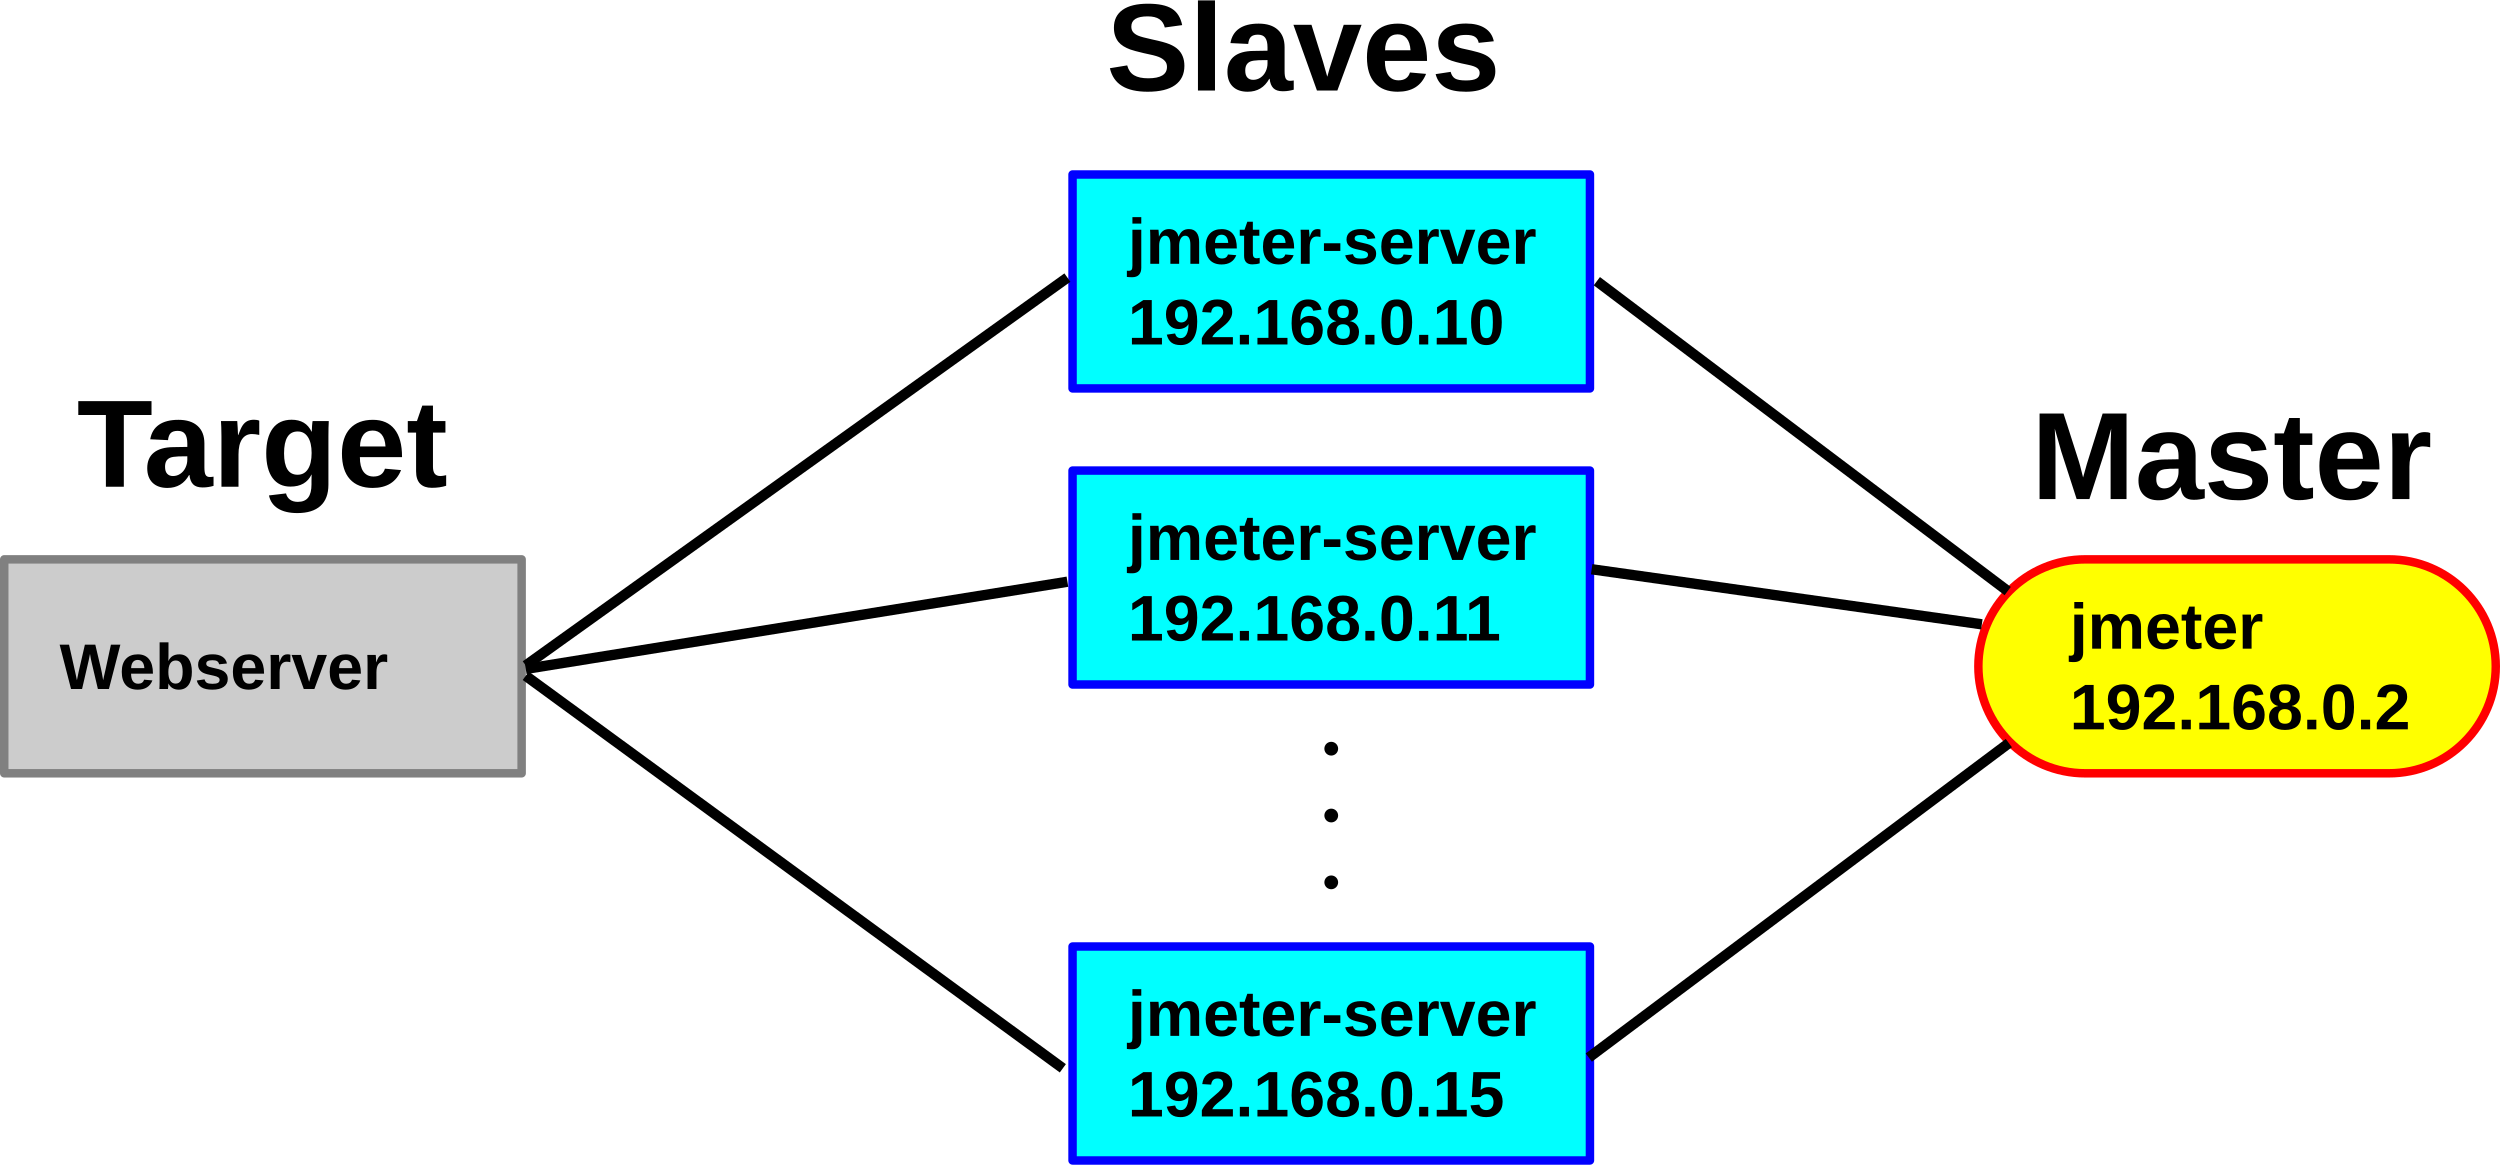
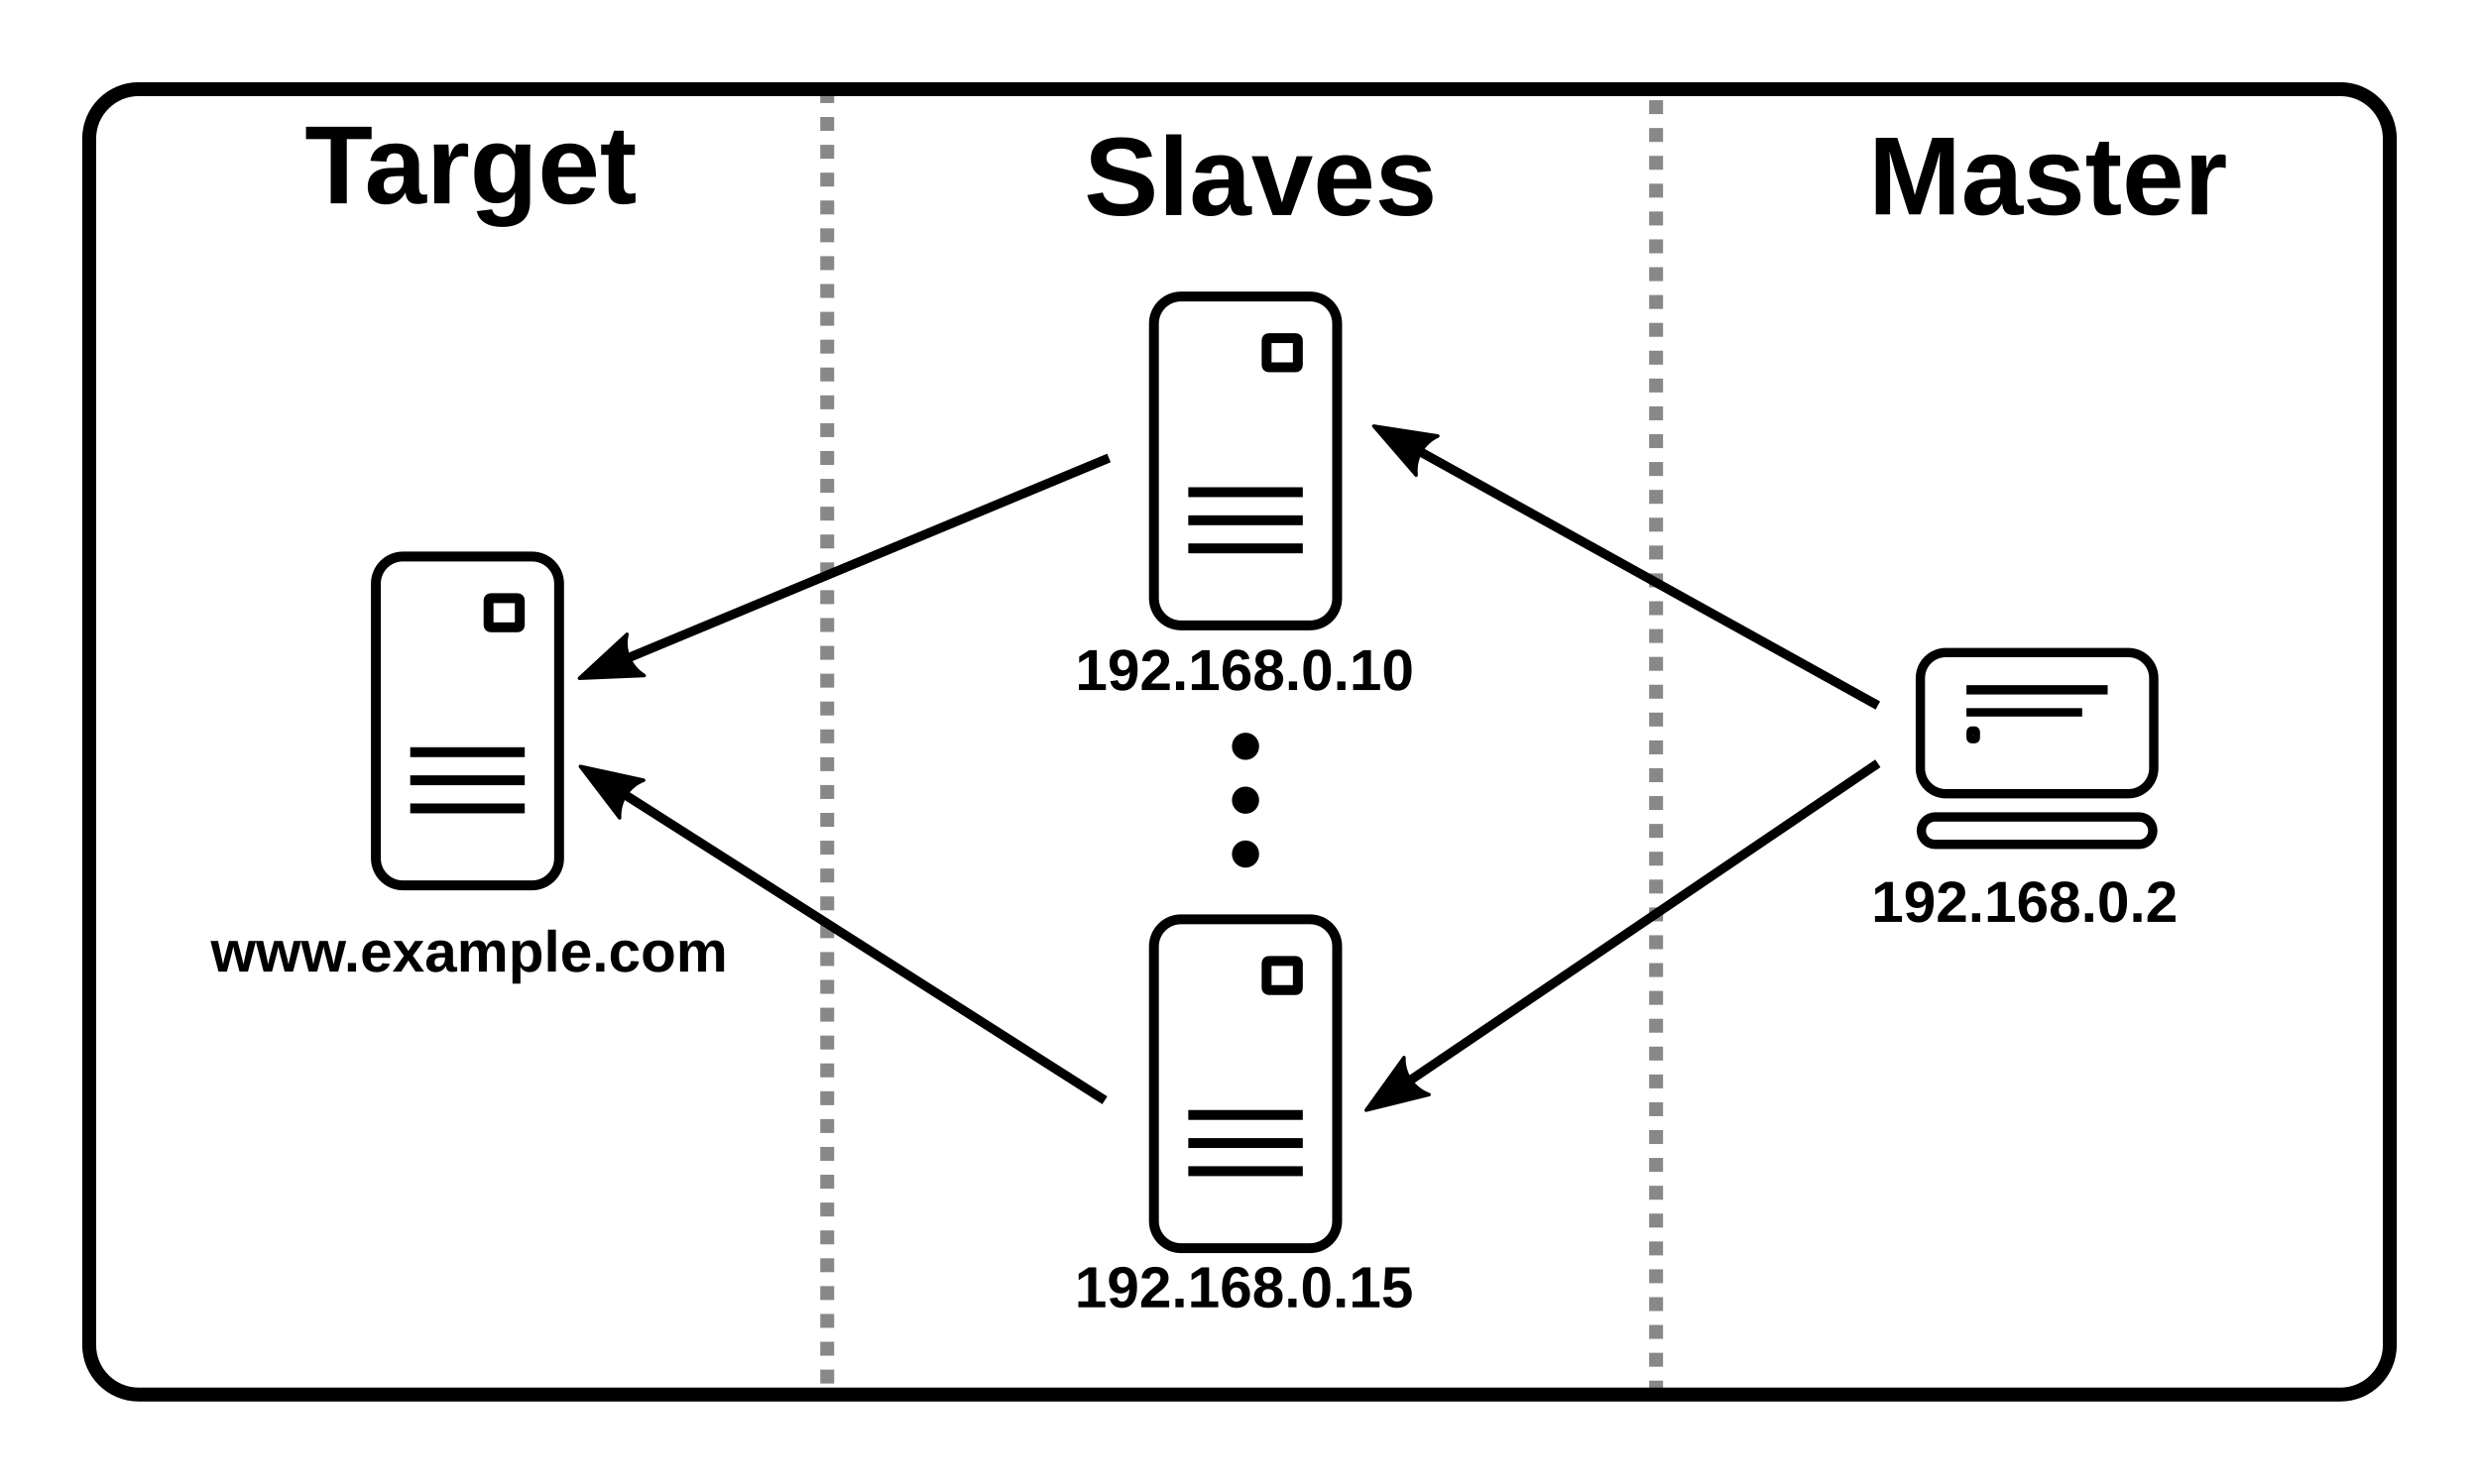
- <svg xmlns="http://www.w3.org/2000/svg" width="272.363mm" height="126.889mm" viewBox="0 0 965.066 449.607" id="svg2" version="1.1">
-   <defs id="defs4" />
-   <g id="layer1" transform="translate(300.9947,224.8588)">
-     <g transform="translate(374,75.29076)" id="g4144-5">
-       <rect y="-84.222" x="88.706" height="82.587" width="199.73" id="rect3336-62" style="opacity:1;fill:#ffff00;fill-opacity:1;stroke:#ff0000;stroke-width:3.27;stroke-linecap:round;stroke-linejoin:round;stroke-miterlimit:4;stroke-dasharray:none;stroke-opacity:1" ry="41.294" />
-       <text id="text4138-9" y="-49.736" x="123.989" style="font-style:normal;font-variant:normal;font-weight:bold;font-stretch:normal;font-size:24.895px;line-height:125%;font-family:Arial;-inkscape-font-specification:'Sans Bold';letter-spacing:0px;word-spacing:0px;fill:#000000;fill-opacity:1;stroke:none;stroke-width:1px;stroke-linecap:butt;stroke-linejoin:miter;stroke-opacity:1" xml:space="preserve">
-         <tspan y="-49.736" x="123.989" id="tspan4140-1">jmeter</tspan>
-         <tspan id="tspan4142-2" y="-18.617" x="123.989">192.168.0.2</tspan>
+ <svg xmlns="http://www.w3.org/2000/svg" width="301.522mm" height="180.515mm" viewBox="0 0 1068.386 639.621" id="svg2" version="1.1">
+   <defs id="defs4">
+     <marker style="overflow:visible" id="marker4770" refX="0" refY="0" orient="auto">
+       <path transform="scale(-0.6,-0.6)" d="M 8.719,4.034 -2.207,0.016 8.719,-4.002 c -1.745,2.372 -1.735,5.617 -6e-7,8.035 z" style="fill:#000000;fill-opacity:1;fill-rule:evenodd;stroke:#000000;stroke-width:0.625;stroke-linejoin:round;stroke-opacity:1" id="path4772" />
+     </marker>
+     <marker orient="auto" refY="0" refX="0" id="Arrow2Mend" style="overflow:visible">
+       <path id="path4457" style="fill:#000000;fill-opacity:1;fill-rule:evenodd;stroke:#000000;stroke-width:0.625;stroke-linejoin:round;stroke-opacity:1" d="M 8.719,4.034 -2.207,0.016 8.719,-4.002 c -1.745,2.372 -1.735,5.617 -6e-7,8.035 z" transform="scale(-0.6,-0.6)" />
+     </marker>
+     <marker orient="auto" refY="0" refX="0" id="Arrow2Lend" style="overflow:visible">
+       <path id="path4451" style="fill:#000000;fill-opacity:1;fill-rule:evenodd;stroke:#000000;stroke-width:0.625;stroke-linejoin:round;stroke-opacity:1" d="M 8.719,4.034 -2.207,0.016 8.719,-4.002 c -1.745,2.372 -1.735,5.617 -6e-7,8.035 z" transform="matrix(-1.1,0,0,-1.1,-1.1,0)" />
+     </marker>
+     <marker orient="auto" refY="0" refX="0" id="Arrow2Lstart" style="overflow:visible">
+       <path id="path4448" style="fill:#000000;fill-opacity:1;fill-rule:evenodd;stroke:#000000;stroke-width:0.625;stroke-linejoin:round;stroke-opacity:1" d="M 8.719,4.034 -2.207,0.016 8.719,-4.002 c -1.745,2.372 -1.735,5.617 -6e-7,8.035 z" transform="matrix(1.1,0,0,1.1,1.1,0)" />
+     </marker>
+     <marker style="overflow:visible" id="marker4770-5" refX="0" refY="0" orient="auto">
+       <path transform="scale(-0.6,-0.6)" d="M 8.719,4.034 -2.207,0.016 8.719,-4.002 c -1.745,2.372 -1.735,5.617 -6e-7,8.035 z" style="fill:#000000;fill-opacity:1;fill-rule:evenodd;stroke:#000000;stroke-width:0.625;stroke-linejoin:round;stroke-opacity:1" id="path4772-9" />
+     </marker>
+     <marker style="overflow:visible" id="marker4770-2" refX="0" refY="0" orient="auto">
+       <path transform="scale(-0.6,-0.6)" d="M 8.719,4.034 -2.207,0.016 8.719,-4.002 c -1.745,2.372 -1.735,5.617 -6e-7,8.035 z" style="fill:#000000;fill-opacity:1;fill-rule:evenodd;stroke:#000000;stroke-width:0.625;stroke-linejoin:round;stroke-opacity:1" id="path4772-8" />
+     </marker>
+   </defs>
+   <g id="layer1" transform="translate(65.2309,-67.07251)">
+     <g id="g7067">
+       <path id="path4239" d="m 291.282,105.506 0,562.754" style="fill:none;fill-rule:evenodd;stroke:#888888;stroke-width:6;stroke-linecap:butt;stroke-linejoin:miter;stroke-miterlimit:4;stroke-dasharray:6, 6;stroke-dashoffset:0;stroke-opacity:1" />
+       <path id="path4243" d="m 648.507,668.26 0,-562.754" style="fill:none;fill-rule:evenodd;stroke:#888888;stroke-width:6;stroke-linecap:butt;stroke-linejoin:miter;stroke-miterlimit:4;stroke-dasharray:6, 6;stroke-dashoffset:0;stroke-opacity:1" />
+       <g transform="matrix(0.7102946,0,0,0.7102946,52.79403,182.2227)" id="g4215">
+         <rect style="opacity:1;fill:none;fill-opacity:1;stroke:#000000;stroke-width:6;stroke-linecap:round;stroke-linejoin:round;stroke-miterlimit:4;stroke-dasharray:none;stroke-opacity:1" id="rect4136" width="111.167" height="199.595" x="61.9" y="175.659" ry="16.422" />
+         <g id="g4170">
+           <g transform="translate(-1.894898,0)" id="g4161">
+             <path style="fill:none;fill-rule:evenodd;stroke:#000000;stroke-width:6;stroke-linecap:butt;stroke-linejoin:miter;stroke-opacity:1" d="m 84.639,294.405 69.479,0" id="path4138" />
+             <path style="fill:none;fill-rule:evenodd;stroke:#000000;stroke-width:6;stroke-linecap:butt;stroke-linejoin:miter;stroke-opacity:1" d="m 84.639,311.459 69.479,0" id="path4138-3" />
+             <path style="fill:none;fill-rule:evenodd;stroke:#000000;stroke-width:6;stroke-linecap:butt;stroke-linejoin:miter;stroke-opacity:1" d="m 84.639,328.513 69.479,0" id="path4138-6" />
+           </g>
+           <rect ry="1.263" y="200.924" x="130.274" height="17.686" width="18.949" id="rect4168" style="opacity:1;fill:none;fill-opacity:1;stroke:#000000;stroke-width:6;stroke-linecap:round;stroke-linejoin:round;stroke-miterlimit:4;stroke-dasharray:none;stroke-opacity:1" />
+         </g>
+       </g>
+       <g transform="matrix(0.6691356,0,0,0.6691356,512.1878,225.7809)" id="g4229">
+         <rect style="opacity:1;fill:none;fill-opacity:1;stroke:#000000;stroke-width:6;stroke-linecap:round;stroke-linejoin:round;stroke-miterlimit:4;stroke-dasharray:none;stroke-opacity:1" id="rect4177" width="150.328" height="90.955" x="373.925" y="183.238" ry="16.422" />
+         <rect style="opacity:1;fill:none;fill-opacity:1;stroke:#000000;stroke-width:6;stroke-linecap:round;stroke-linejoin:round;stroke-miterlimit:4;stroke-dasharray:none;stroke-opacity:1" id="rect4179" width="149.065" height="17.686" x="374.557" y="289.142" ry="8.843" />
+         <g id="g4224" transform="translate(9.947954,0)">
+           <path id="path4181" d="m 393.664,207.24 90.955,0" style="fill:none;fill-rule:evenodd;stroke:#000000;stroke-width:6;stroke-linecap:butt;stroke-linejoin:miter;stroke-opacity:1" />
+           <path id="path4181-7" d="m 393.664,221.748 74.532,0" style="fill:none;fill-rule:evenodd;stroke:#000000;stroke-width:5.431;stroke-linecap:butt;stroke-linejoin:miter;stroke-opacity:1" />
+           <rect ry="0.478" y="233.769" x="396.664" height="4.976" width="2.743" id="rect4213" style="opacity:1;fill:none;fill-opacity:1;stroke:#000000;stroke-width:6;stroke-linecap:round;stroke-linejoin:round;stroke-miterlimit:4;stroke-dasharray:none;stroke-opacity:1" />
+         </g>
+       </g>
+       <rect ry="21.348" y="105.506" x="-26.798" height="562.754" width="991.52" id="rect4237" style="opacity:1;fill:none;fill-opacity:1;stroke:#000000;stroke-width:6;stroke-linecap:round;stroke-linejoin:round;stroke-miterlimit:4;stroke-dasharray:none;stroke-opacity:1" />
+       <g transform="matrix(0.7102946,0,0,0.7102946,388.1153,70.13183)" id="g4215-3">
+         <rect style="opacity:1;fill:none;fill-opacity:1;stroke:#000000;stroke-width:6;stroke-linecap:round;stroke-linejoin:round;stroke-miterlimit:4;stroke-dasharray:none;stroke-opacity:1" id="rect4136-5" width="111.167" height="199.595" x="61.9" y="175.659" ry="16.422" />
+         <g id="g4170-6">
+           <g transform="translate(-1.894898,0)" id="g4161-2">
+             <path style="fill:none;fill-rule:evenodd;stroke:#000000;stroke-width:6;stroke-linecap:butt;stroke-linejoin:miter;stroke-opacity:1" d="m 84.639,294.405 69.479,0" id="path4138-9" />
+             <path style="fill:none;fill-rule:evenodd;stroke:#000000;stroke-width:6;stroke-linecap:butt;stroke-linejoin:miter;stroke-opacity:1" d="m 84.639,311.459 69.479,0" id="path4138-3-1" />
+             <path style="fill:none;fill-rule:evenodd;stroke:#000000;stroke-width:6;stroke-linecap:butt;stroke-linejoin:miter;stroke-opacity:1" d="m 84.639,328.513 69.479,0" id="path4138-6-2" />
+           </g>
+           <rect ry="1.263" y="200.924" x="130.274" height="17.686" width="18.949" id="rect4168-7" style="opacity:1;fill:none;fill-opacity:1;stroke:#000000;stroke-width:6;stroke-linecap:round;stroke-linejoin:round;stroke-miterlimit:4;stroke-dasharray:none;stroke-opacity:1" />
+         </g>
+       </g>
+       <g transform="matrix(0.7102946,0,0,0.7102946,388.1153,338.6158)" id="g4215-3-0">
+         <rect style="opacity:1;fill:none;fill-opacity:1;stroke:#000000;stroke-width:6;stroke-linecap:round;stroke-linejoin:round;stroke-miterlimit:4;stroke-dasharray:none;stroke-opacity:1" id="rect4136-5-9" width="111.167" height="199.595" x="61.9" y="175.659" ry="16.422" />
+         <g id="g4170-6-3">
+           <g transform="translate(-1.894898,0)" id="g4161-2-6">
+             <path style="fill:none;fill-rule:evenodd;stroke:#000000;stroke-width:6;stroke-linecap:butt;stroke-linejoin:miter;stroke-opacity:1" d="m 84.639,294.405 69.479,0" id="path4138-9-0" />
+             <path style="fill:none;fill-rule:evenodd;stroke:#000000;stroke-width:6;stroke-linecap:butt;stroke-linejoin:miter;stroke-opacity:1" d="m 84.639,311.459 69.479,0" id="path4138-3-1-6" />
+             <path style="fill:none;fill-rule:evenodd;stroke:#000000;stroke-width:6;stroke-linecap:butt;stroke-linejoin:miter;stroke-opacity:1" d="m 84.639,328.513 69.479,0" id="path4138-6-2-2" />
+           </g>
+           <rect ry="1.263" y="200.924" x="130.274" height="17.686" width="18.949" id="rect4168-7-6" style="opacity:1;fill:none;fill-opacity:1;stroke:#000000;stroke-width:6;stroke-linecap:round;stroke-linejoin:round;stroke-miterlimit:4;stroke-dasharray:none;stroke-opacity:1" />
+         </g>
+       </g>
+       <text id="text4317" y="154.736" x="66.101" style="font-style:normal;font-variant:normal;font-weight:bold;font-stretch:normal;font-size:48px;line-height:125%;font-family:Arial;-inkscape-font-specification:'Sans Bold';letter-spacing:0px;word-spacing:0px;fill:#000000;fill-opacity:1;stroke:none;stroke-width:1px;stroke-linecap:butt;stroke-linejoin:miter;stroke-opacity:1" xml:space="preserve">
+         <tspan y="154.736" x="66.101" id="tspan4319">Target</tspan>
      </text>
+       <text id="text4321" y="159.775" x="401.967" style="font-style:normal;font-variant:normal;font-weight:bold;font-stretch:normal;font-size:48px;line-height:125%;font-family:Arial;-inkscape-font-specification:'Sans Bold';letter-spacing:0px;word-spacing:0px;fill:#000000;fill-opacity:1;stroke:none;stroke-width:1px;stroke-linecap:butt;stroke-linejoin:miter;stroke-opacity:1" xml:space="preserve">
+         <tspan y="159.775" x="401.967" id="tspan4323">Slaves</tspan>
+       </text>
+       <text id="text4325" y="159.506" x="739.991" style="font-style:normal;font-variant:normal;font-weight:bold;font-stretch:normal;font-size:48px;line-height:125%;font-family:Arial;-inkscape-font-specification:'Sans Bold';letter-spacing:0px;word-spacing:0px;fill:#000000;fill-opacity:1;stroke:none;stroke-width:1px;stroke-linecap:butt;stroke-linejoin:miter;stroke-opacity:1" xml:space="preserve">
+         <tspan y="159.506" x="739.991" id="tspan4327">Master</tspan>
+       </text>
+       <rect ry="5.36" y="406.669" x="466.204" height="10.719" width="10.719" id="rect4337" style="opacity:1;fill:#000000;fill-opacity:1;stroke:#000000;stroke-width:1;stroke-linecap:round;stroke-linejoin:round;stroke-miterlimit:4;stroke-dasharray:none;stroke-dashoffset:0;stroke-opacity:1" />
+       <rect ry="5.36" y="383.444" x="466.204" height="10.719" width="10.719" id="rect4337-1" style="opacity:1;fill:#000000;fill-opacity:1;stroke:#000000;stroke-width:1;stroke-linecap:round;stroke-linejoin:round;stroke-miterlimit:4;stroke-dasharray:none;stroke-dashoffset:0;stroke-opacity:1" />
+       <rect ry="5.36" y="429.894" x="466.204" height="10.719" width="10.719" id="rect4337-8" style="opacity:1;fill:#000000;fill-opacity:1;stroke:#000000;stroke-width:1;stroke-linecap:round;stroke-linejoin:round;stroke-miterlimit:4;stroke-dasharray:none;stroke-dashoffset:0;stroke-opacity:1" />
+       <text id="text4365" y="364.551" x="398.174" style="font-style:normal;font-variant:normal;font-weight:bold;font-stretch:normal;font-size:48px;line-height:125%;font-family:Arial;-inkscape-font-specification:'Sans Bold';letter-spacing:0px;word-spacing:0px;fill:#000000;fill-opacity:1;stroke:none;stroke-width:1px;stroke-linecap:butt;stroke-linejoin:miter;stroke-opacity:1" xml:space="preserve">
+         <tspan style="font-size:25px" y="364.551" x="398.174" id="tspan4367">192.168.0.10</tspan>
+       </text>
+       <text id="text4365-7" y="630.636" x="397.936" style="font-style:normal;font-variant:normal;font-weight:bold;font-stretch:normal;font-size:48px;line-height:125%;font-family:Arial;-inkscape-font-specification:'Sans Bold';letter-spacing:0px;word-spacing:0px;fill:#000000;fill-opacity:1;stroke:none;stroke-width:1px;stroke-linecap:butt;stroke-linejoin:miter;stroke-opacity:1" xml:space="preserve">
+         <tspan style="font-size:25px" y="630.636" x="397.936" id="tspan4367-9">192.168.0.15</tspan>
+       </text>
+       <text id="text4365-2" y="464.49" x="741.265" style="font-style:normal;font-variant:normal;font-weight:bold;font-stretch:normal;font-size:48px;line-height:125%;font-family:Arial;-inkscape-font-specification:'Sans Bold';letter-spacing:0px;word-spacing:0px;fill:#000000;fill-opacity:1;stroke:none;stroke-width:1px;stroke-linecap:butt;stroke-linejoin:miter;stroke-opacity:1" xml:space="preserve">
+         <tspan style="font-size:25px" y="464.49" x="741.265" id="tspan4367-0">192.168.0.2</tspan>
+       </text>
+       <text id="text4365-23" y="485.928" x="25.591" style="font-style:normal;font-variant:normal;font-weight:bold;font-stretch:normal;font-size:48px;line-height:125%;font-family:Arial;-inkscape-font-specification:'Sans Bold';letter-spacing:0px;word-spacing:0px;fill:#000000;fill-opacity:1;stroke:none;stroke-width:1px;stroke-linecap:butt;stroke-linejoin:miter;stroke-opacity:1" xml:space="preserve">
+         <tspan style="font-size:25px" y="485.928" x="25.591" id="tspan4367-7">www.example.com</tspan>
+       </text>
+       <path id="path4418" d="M 412.687,264.506 189.371,357.405" style="fill:none;fill-rule:evenodd;stroke:#000000;stroke-width:4;stroke-linecap:butt;stroke-linejoin:miter;stroke-miterlimit:4;stroke-dasharray:none;stroke-opacity:1;marker-end:url(#marker4770)" />
+       <path id="path4420" d="M 410.9,541.417 189.371,400.282" style="fill:none;fill-rule:evenodd;stroke:#000000;stroke-width:4;stroke-linecap:butt;stroke-linejoin:miter;stroke-miterlimit:4;stroke-dasharray:none;stroke-opacity:1;marker-end:url(#Arrow2Mend)" />
+       <path id="path4418-2" d="M 744.086,371.211 531.49,253.3" style="fill:none;fill-rule:evenodd;stroke:#000000;stroke-width:4;stroke-linecap:butt;stroke-linejoin:miter;stroke-miterlimit:4;stroke-dasharray:none;stroke-opacity:1;marker-end:url(#marker4770-5)" />
+       <path id="path4418-9" d="M 744.086,396.179 527.917,542.674" style="fill:none;fill-rule:evenodd;stroke:#000000;stroke-width:4;stroke-linecap:butt;stroke-linejoin:miter;stroke-miterlimit:4;stroke-dasharray:none;stroke-opacity:1;marker-end:url(#marker4770-2)" />
    </g>
-     <g id="g4144" transform="translate(24.33088,-73.28065)">
-       <rect y="-84.222" x="88.706" height="82.587" width="199.73" id="rect3336" style="opacity:1;fill:#00ffff;fill-opacity:1;stroke:#0000ff;stroke-width:3.27;stroke-linecap:round;stroke-linejoin:round;stroke-miterlimit:4;stroke-dasharray:none;stroke-opacity:1" />
-       <text id="text4138" y="-49.736" x="110.065" style="font-style:normal;font-variant:normal;font-weight:bold;font-stretch:normal;font-size:24.895px;line-height:125%;font-family:Arial;-inkscape-font-specification:'Sans Bold';letter-spacing:0px;word-spacing:0px;fill:#000000;fill-opacity:1;stroke:none;stroke-width:1px;stroke-linecap:butt;stroke-linejoin:miter;stroke-opacity:1" xml:space="preserve">
-         <tspan y="-49.736" x="110.065" id="tspan4140">jmeter-server</tspan>
-         <tspan id="tspan4142" y="-18.617" x="110.065">192.168.0.10</tspan>
-       </text>
-     </g>
-     <g transform="translate(24.33088,41.01714)" id="g4144-9">
-       <rect y="-84.222" x="88.706" height="82.587" width="199.73" id="rect3336-20" style="opacity:1;fill:#00ffff;fill-opacity:1;stroke:#0000ff;stroke-width:3.27;stroke-linecap:round;stroke-linejoin:round;stroke-miterlimit:4;stroke-dasharray:none;stroke-opacity:1" />
-       <text id="text4138-2" y="-49.736" x="110.065" style="font-style:normal;font-variant:normal;font-weight:bold;font-stretch:normal;font-size:24.895px;line-height:125%;font-family:Arial;-inkscape-font-specification:'Sans Bold';letter-spacing:0px;word-spacing:0px;fill:#000000;fill-opacity:1;stroke:none;stroke-width:1px;stroke-linecap:butt;stroke-linejoin:miter;stroke-opacity:1" xml:space="preserve">
-         <tspan y="-49.736" x="110.065" id="tspan4140-3">jmeter-server</tspan>
-         <tspan id="tspan4142-75" y="-18.617" x="110.065">192.168.0.11</tspan>
-       </text>
-     </g>
-     <g transform="translate(24.33088,224.7482)" id="g4144-6-2">
-       <rect y="-84.222" x="88.706" height="82.587" width="199.73" id="rect3336-2-9" style="opacity:1;fill:#00ffff;fill-opacity:1;stroke:#0000ff;stroke-width:3.27;stroke-linecap:round;stroke-linejoin:round;stroke-miterlimit:4;stroke-dasharray:none;stroke-opacity:1" />
-       <text id="text4138-6-3" y="-49.736" x="110.065" style="font-style:normal;font-variant:normal;font-weight:bold;font-stretch:normal;font-size:24.895px;line-height:125%;font-family:Arial;-inkscape-font-specification:'Sans Bold';letter-spacing:0px;word-spacing:0px;fill:#000000;fill-opacity:1;stroke:none;stroke-width:1px;stroke-linecap:butt;stroke-linejoin:miter;stroke-opacity:1" xml:space="preserve">
-         <tspan y="-49.736" x="110.065" id="tspan4140-18-1">jmeter-server</tspan>
-         <tspan id="tspan4142-7-9" y="-18.617" x="110.065">192.168.0.15</tspan>
-       </text>
-     </g>
-     <path style="fill:none;fill-rule:evenodd;stroke:#000000;stroke-width:4;stroke-linecap:butt;stroke-linejoin:miter;stroke-miterlimit:4;stroke-dasharray:none;stroke-opacity:1" d="M 315.426,-116.311 474.026,3.303" id="path4356" />
-     <path style="fill:none;fill-rule:evenodd;stroke:#000000;stroke-width:4;stroke-linecap:butt;stroke-linejoin:miter;stroke-miterlimit:4;stroke-dasharray:none;stroke-opacity:1" d="M 312.325,183.389 474.469,62.003" id="path4356-3" />
-     <path style="fill:none;fill-rule:evenodd;stroke:#000000;stroke-width:4;stroke-linecap:butt;stroke-linejoin:miter;stroke-miterlimit:4;stroke-dasharray:none;stroke-opacity:1" d="M 313.426,-5.114 464.051,16.151" id="path4356-1" />
-     <circle style="opacity:1;fill:#000000;fill-opacity:1;stroke:none;stroke-width:4;stroke-linecap:round;stroke-linejoin:round;stroke-miterlimit:4;stroke-dasharray:none;stroke-opacity:1" id="path4577" cx="212.902" cy="64.157" r="2.658" />
-     <circle style="opacity:1;fill:#000000;fill-opacity:1;stroke:none;stroke-width:4;stroke-linecap:round;stroke-linejoin:round;stroke-miterlimit:4;stroke-dasharray:none;stroke-opacity:1" id="path4577-6" cx="212.902" cy="89.954" r="2.658" />
-     <circle style="opacity:1;fill:#000000;fill-opacity:1;stroke:none;stroke-width:4;stroke-linecap:round;stroke-linejoin:round;stroke-miterlimit:4;stroke-dasharray:none;stroke-opacity:1" id="path4577-3" cx="212.902" cy="115.752" r="2.658" />
-     <rect style="opacity:1;fill:#cccccc;fill-opacity:1;stroke:#808080;stroke-width:3.27;stroke-linecap:round;stroke-linejoin:round;stroke-miterlimit:4;stroke-dasharray:none;stroke-opacity:1" id="rect3336-0" width="199.73" height="82.587" x="-299.36" y="-8.932" />
-     <text xml:space="preserve" style="font-style:normal;font-variant:normal;font-weight:bold;font-stretch:normal;font-size:24.895px;line-height:125%;font-family:Arial;-inkscape-font-specification:'Sans Bold';letter-spacing:0px;word-spacing:0px;fill:#000000;fill-opacity:1;stroke:none;stroke-width:1px;stroke-linecap:butt;stroke-linejoin:miter;stroke-opacity:1" x="-278.002" y="41.126" id="text4138-6">
-       <tspan id="tspan4629" x="-278.002" y="41.126">Webserver</tspan>
-     </text>
-     <path style="fill:none;fill-rule:evenodd;stroke:#000000;stroke-width:4;stroke-linecap:butt;stroke-linejoin:miter;stroke-miterlimit:4;stroke-dasharray:none;stroke-opacity:1" d="M -98.044,32.037 111.059,-117.702" id="path4356-4" />
-     <path style="fill:none;fill-rule:evenodd;stroke:#000000;stroke-width:4;stroke-linecap:butt;stroke-linejoin:miter;stroke-miterlimit:4;stroke-dasharray:none;stroke-opacity:1" d="M -98.044,33.366 111.059,-0.303" id="path4356-4-7" />
-     <path style="fill:none;fill-rule:evenodd;stroke:#000000;stroke-width:4;stroke-linecap:butt;stroke-linejoin:miter;stroke-miterlimit:4;stroke-dasharray:none;stroke-opacity:1" d="M -98.044,36.024 109.287,187.535" id="path4356-4-6" />
-     <text xml:space="preserve" style="font-style:normal;font-variant:normal;font-weight:bold;font-stretch:normal;font-size:48px;line-height:125%;font-family:Arial;-inkscape-font-specification:'Sans Bold';letter-spacing:0px;word-spacing:0px;fill:#000000;fill-opacity:1;stroke:none;stroke-width:1px;stroke-linecap:butt;stroke-linejoin:miter;stroke-opacity:1" x="-271.319" y="-36.97" id="text4682">
-       <tspan id="tspan4684" x="-271.319" y="-36.97">Target</tspan>
-     </text>
-     <text xml:space="preserve" style="font-style:normal;font-variant:normal;font-weight:bold;font-stretch:normal;font-size:48px;line-height:125%;font-family:Arial;-inkscape-font-specification:'Sans Bold';letter-spacing:0px;word-spacing:0px;fill:#000000;fill-opacity:1;stroke:none;stroke-width:1px;stroke-linecap:butt;stroke-linejoin:miter;stroke-opacity:1" x="126.071" y="-189.914" id="text4686">
-       <tspan id="tspan4688" x="126.071" y="-189.914">Slaves</tspan>
-     </text>
-     <text xml:space="preserve" style="font-style:normal;font-variant:normal;font-weight:bold;font-stretch:normal;font-size:48px;line-height:125%;font-family:Arial;-inkscape-font-specification:'Sans Bold';letter-spacing:0px;word-spacing:0px;fill:#000000;fill-opacity:1;stroke:none;stroke-width:1px;stroke-linecap:butt;stroke-linejoin:miter;stroke-opacity:1" x="483.118" y="-32.2" id="text4690">
-       <tspan id="tspan4692" x="483.118" y="-32.2">Master</tspan>
-     </text>
  </g>
</svg>
